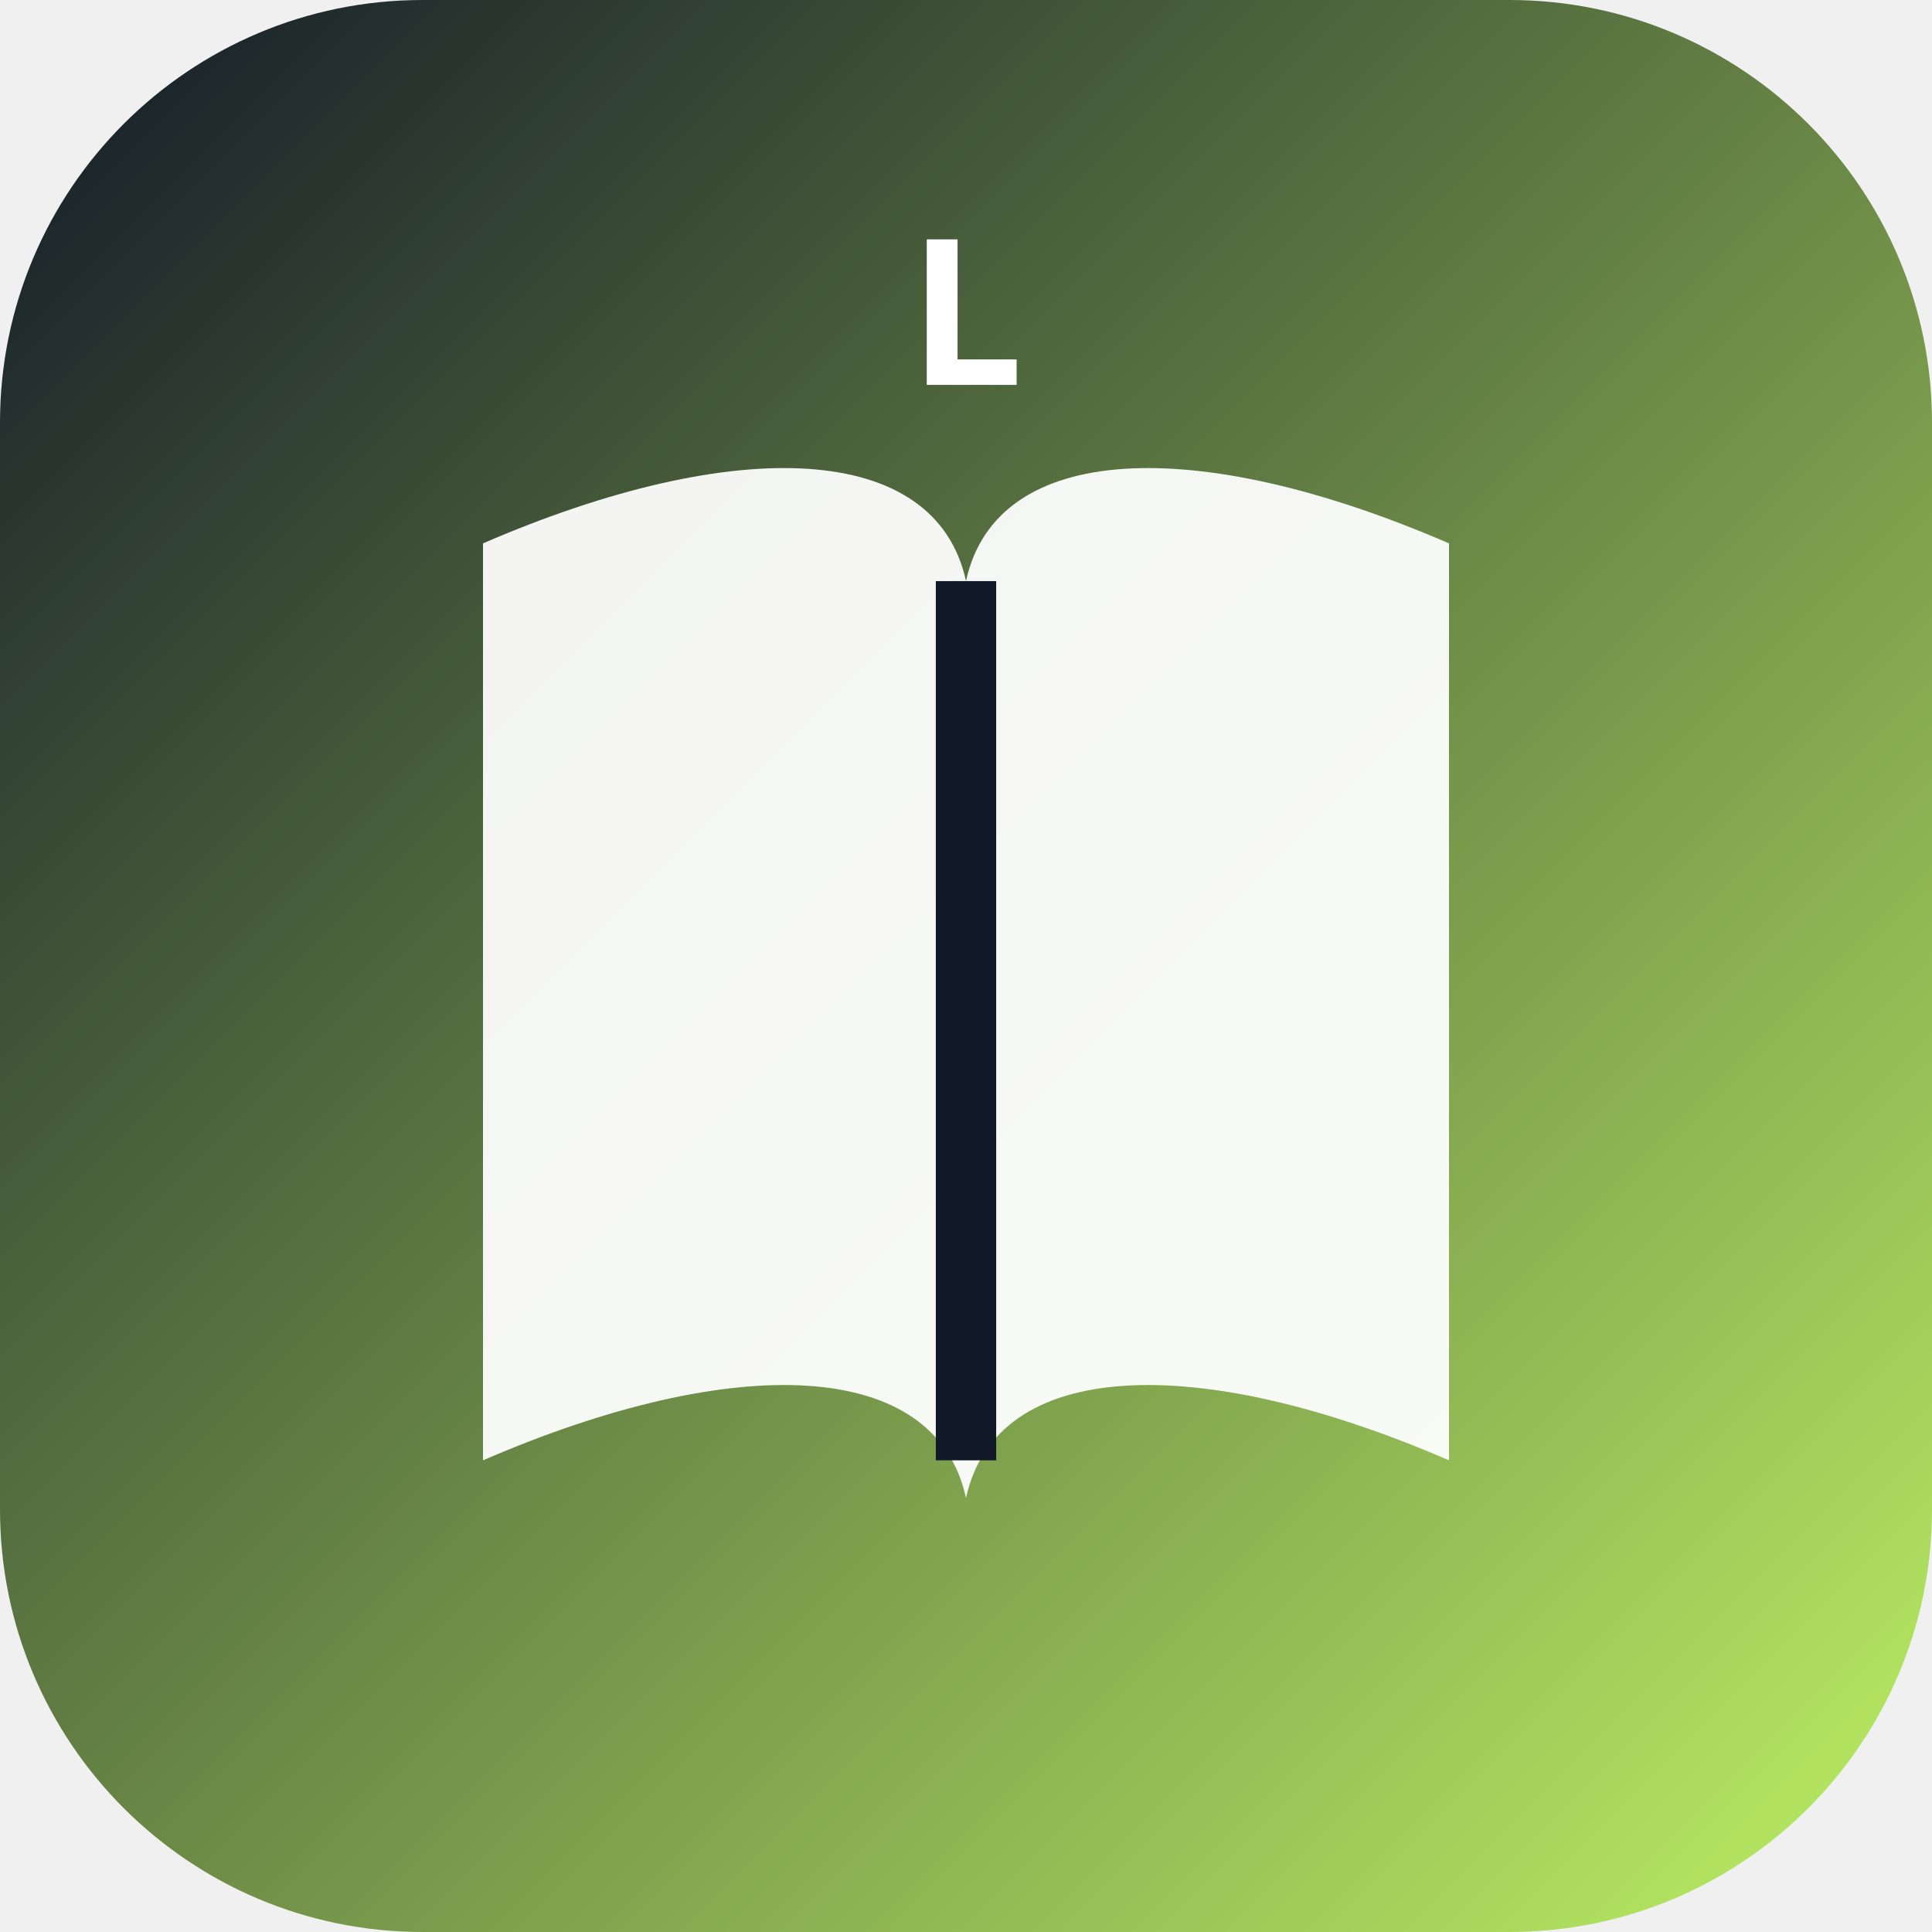
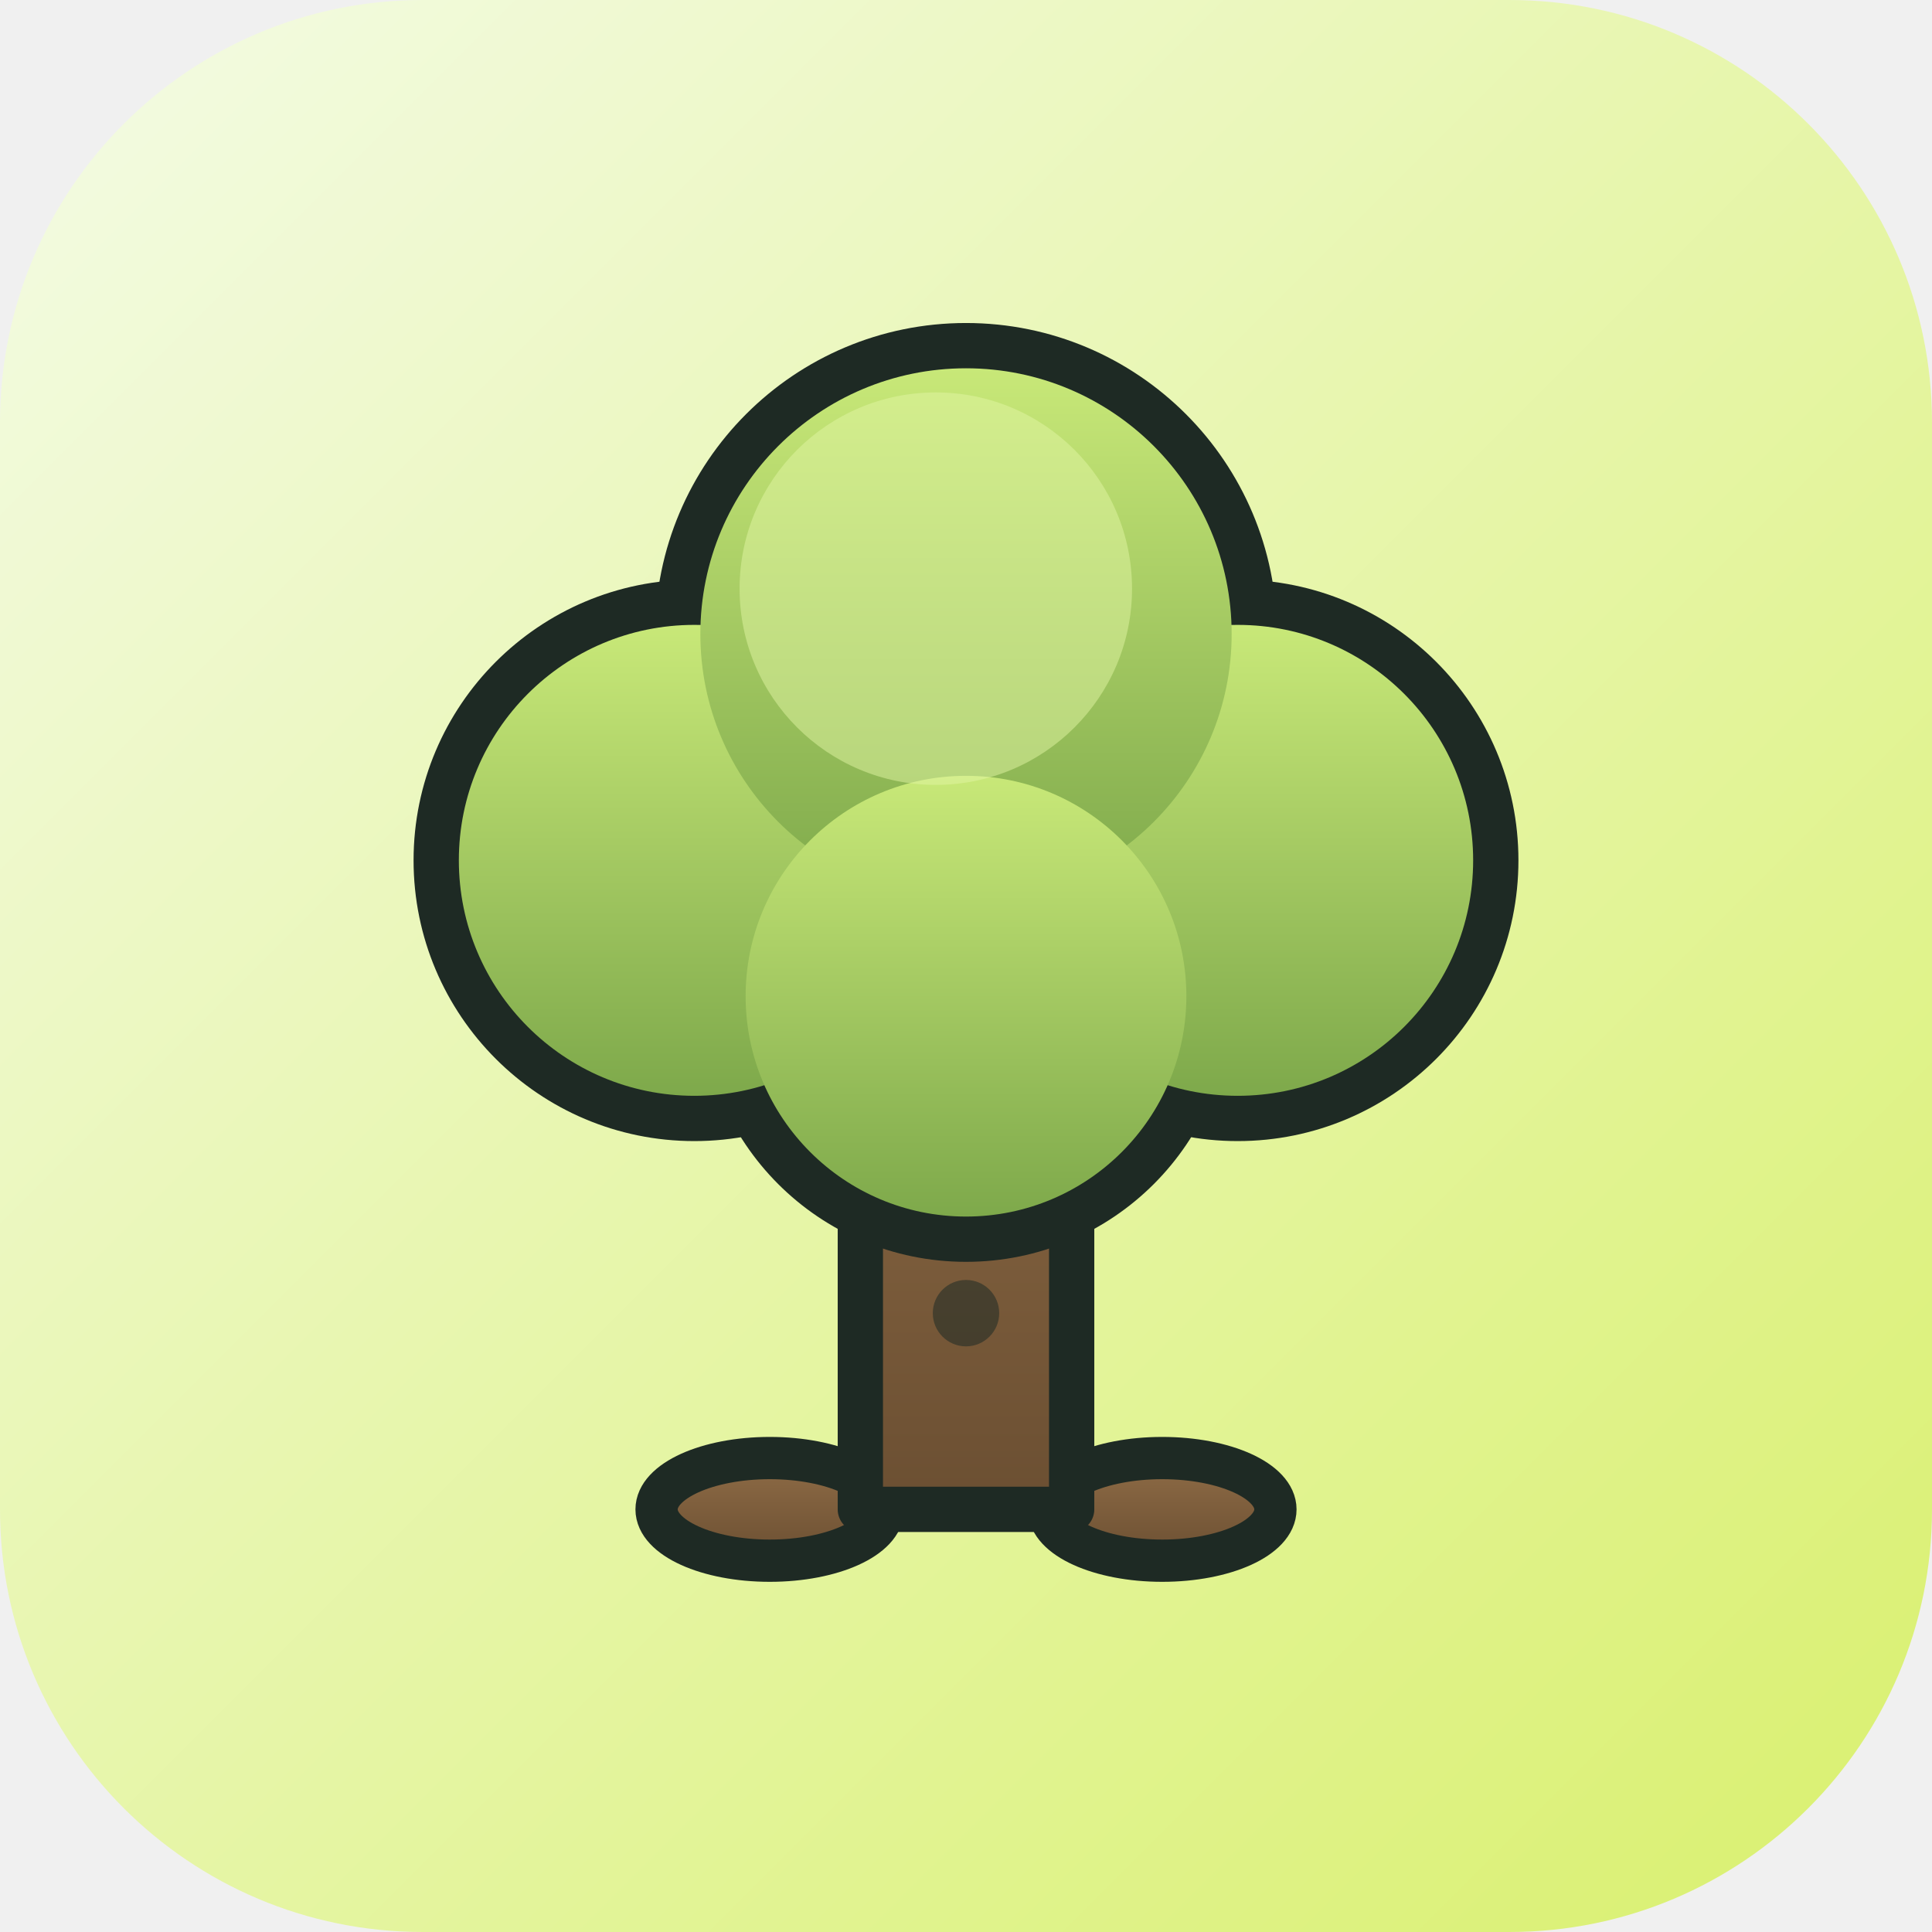
<svg xmlns="http://www.w3.org/2000/svg" viewBox="0 0 512 512">
  <defs>
-     <linearGradient id="g" x1="0" y1="0" x2="1" y2="1">
-       <stop stop-color="#111827" />
-       <stop offset="1" stop-color="#bef264" />
+     <linearGradient id="bg" x1="0" y1="0" x2="1" y2="1">
+       <stop offset="0" stop-color="#f4fbe6" />
+       <stop offset="1" stop-color="#d9f06d" />
+     </linearGradient>
+     <linearGradient id="leaf" x1="0" y1="0" x2="0" y2="1">
+       <stop offset="0" stop-color="#c8e878" />
+       <stop offset="1" stop-color="#7ea94b" />
+     </linearGradient>
+     <linearGradient id="bark" x1="0" y1="0" x2="0" y2="1">
+       <stop offset="0" stop-color="#8f6c46" />
+       <stop offset="1" stop-color="#6b4f32" />
    </linearGradient>
  </defs>
-   <rect width="512" height="512" rx="112" fill="url(#g)" />
-   <path d="M128 144c67-29 120-27 128 10 8-37 61-39 128-10v243c-67-29-120-27-128 10-8-37-61-39-128-10V144Z" fill="#fff" opacity=".94" />
-   <path d="M256 154v233" stroke="#111827" stroke-width="16" />
-   <text x="256" y="102" fill="#fff" font-family="sans-serif" font-size="54" font-weight="700" text-anchor="middle">L</text>
+   <rect width="512" height="512" rx="112" fill="url(#bg)" />
+   <g transform="translate(256 256) scale(4) translate(-48 -50)">
+     <g stroke="#1e2a24" stroke-linejoin="round" stroke-linecap="round">
+       <ellipse cx="35" cy="86" rx="7.5" ry="3.4" fill="url(#bark)" stroke-width="2.8" />
+       <ellipse cx="61" cy="86" rx="7.5" ry="3.4" fill="url(#bark)" stroke-width="2.8" />
+       <path d="M41 86V57c0-5-2-8-6-11l6 2 7-2 7 2 6-2c-4 3-6 6-6 11v29Z" fill="url(#bark)" stroke-width="3" />
+     </g>
+     <g fill="none" stroke="#1e2a24" stroke-width="3.2">
+       <circle cx="30" cy="43" r="17" />
+       <circle cx="66" cy="43" r="17" />
+       <circle cx="48" cy="28" r="19" />
+       <circle cx="48" cy="52" r="16" />
+     </g>
+     <g fill="url(#leaf)">
+       <circle cx="30" cy="43" r="15.6" />
+       <circle cx="66" cy="43" r="15.6" />
+       <circle cx="48" cy="28" r="17.6" />
+       <circle cx="48" cy="52" r="14.6" />
+     </g>
+     <circle cx="46" cy="25" r="13" fill="#e2f5a3" opacity=".5" />
+     <circle cx="48" cy="73" r="2.2" fill="#1e2a24" opacity=".55" />
+   </g>
</svg>
